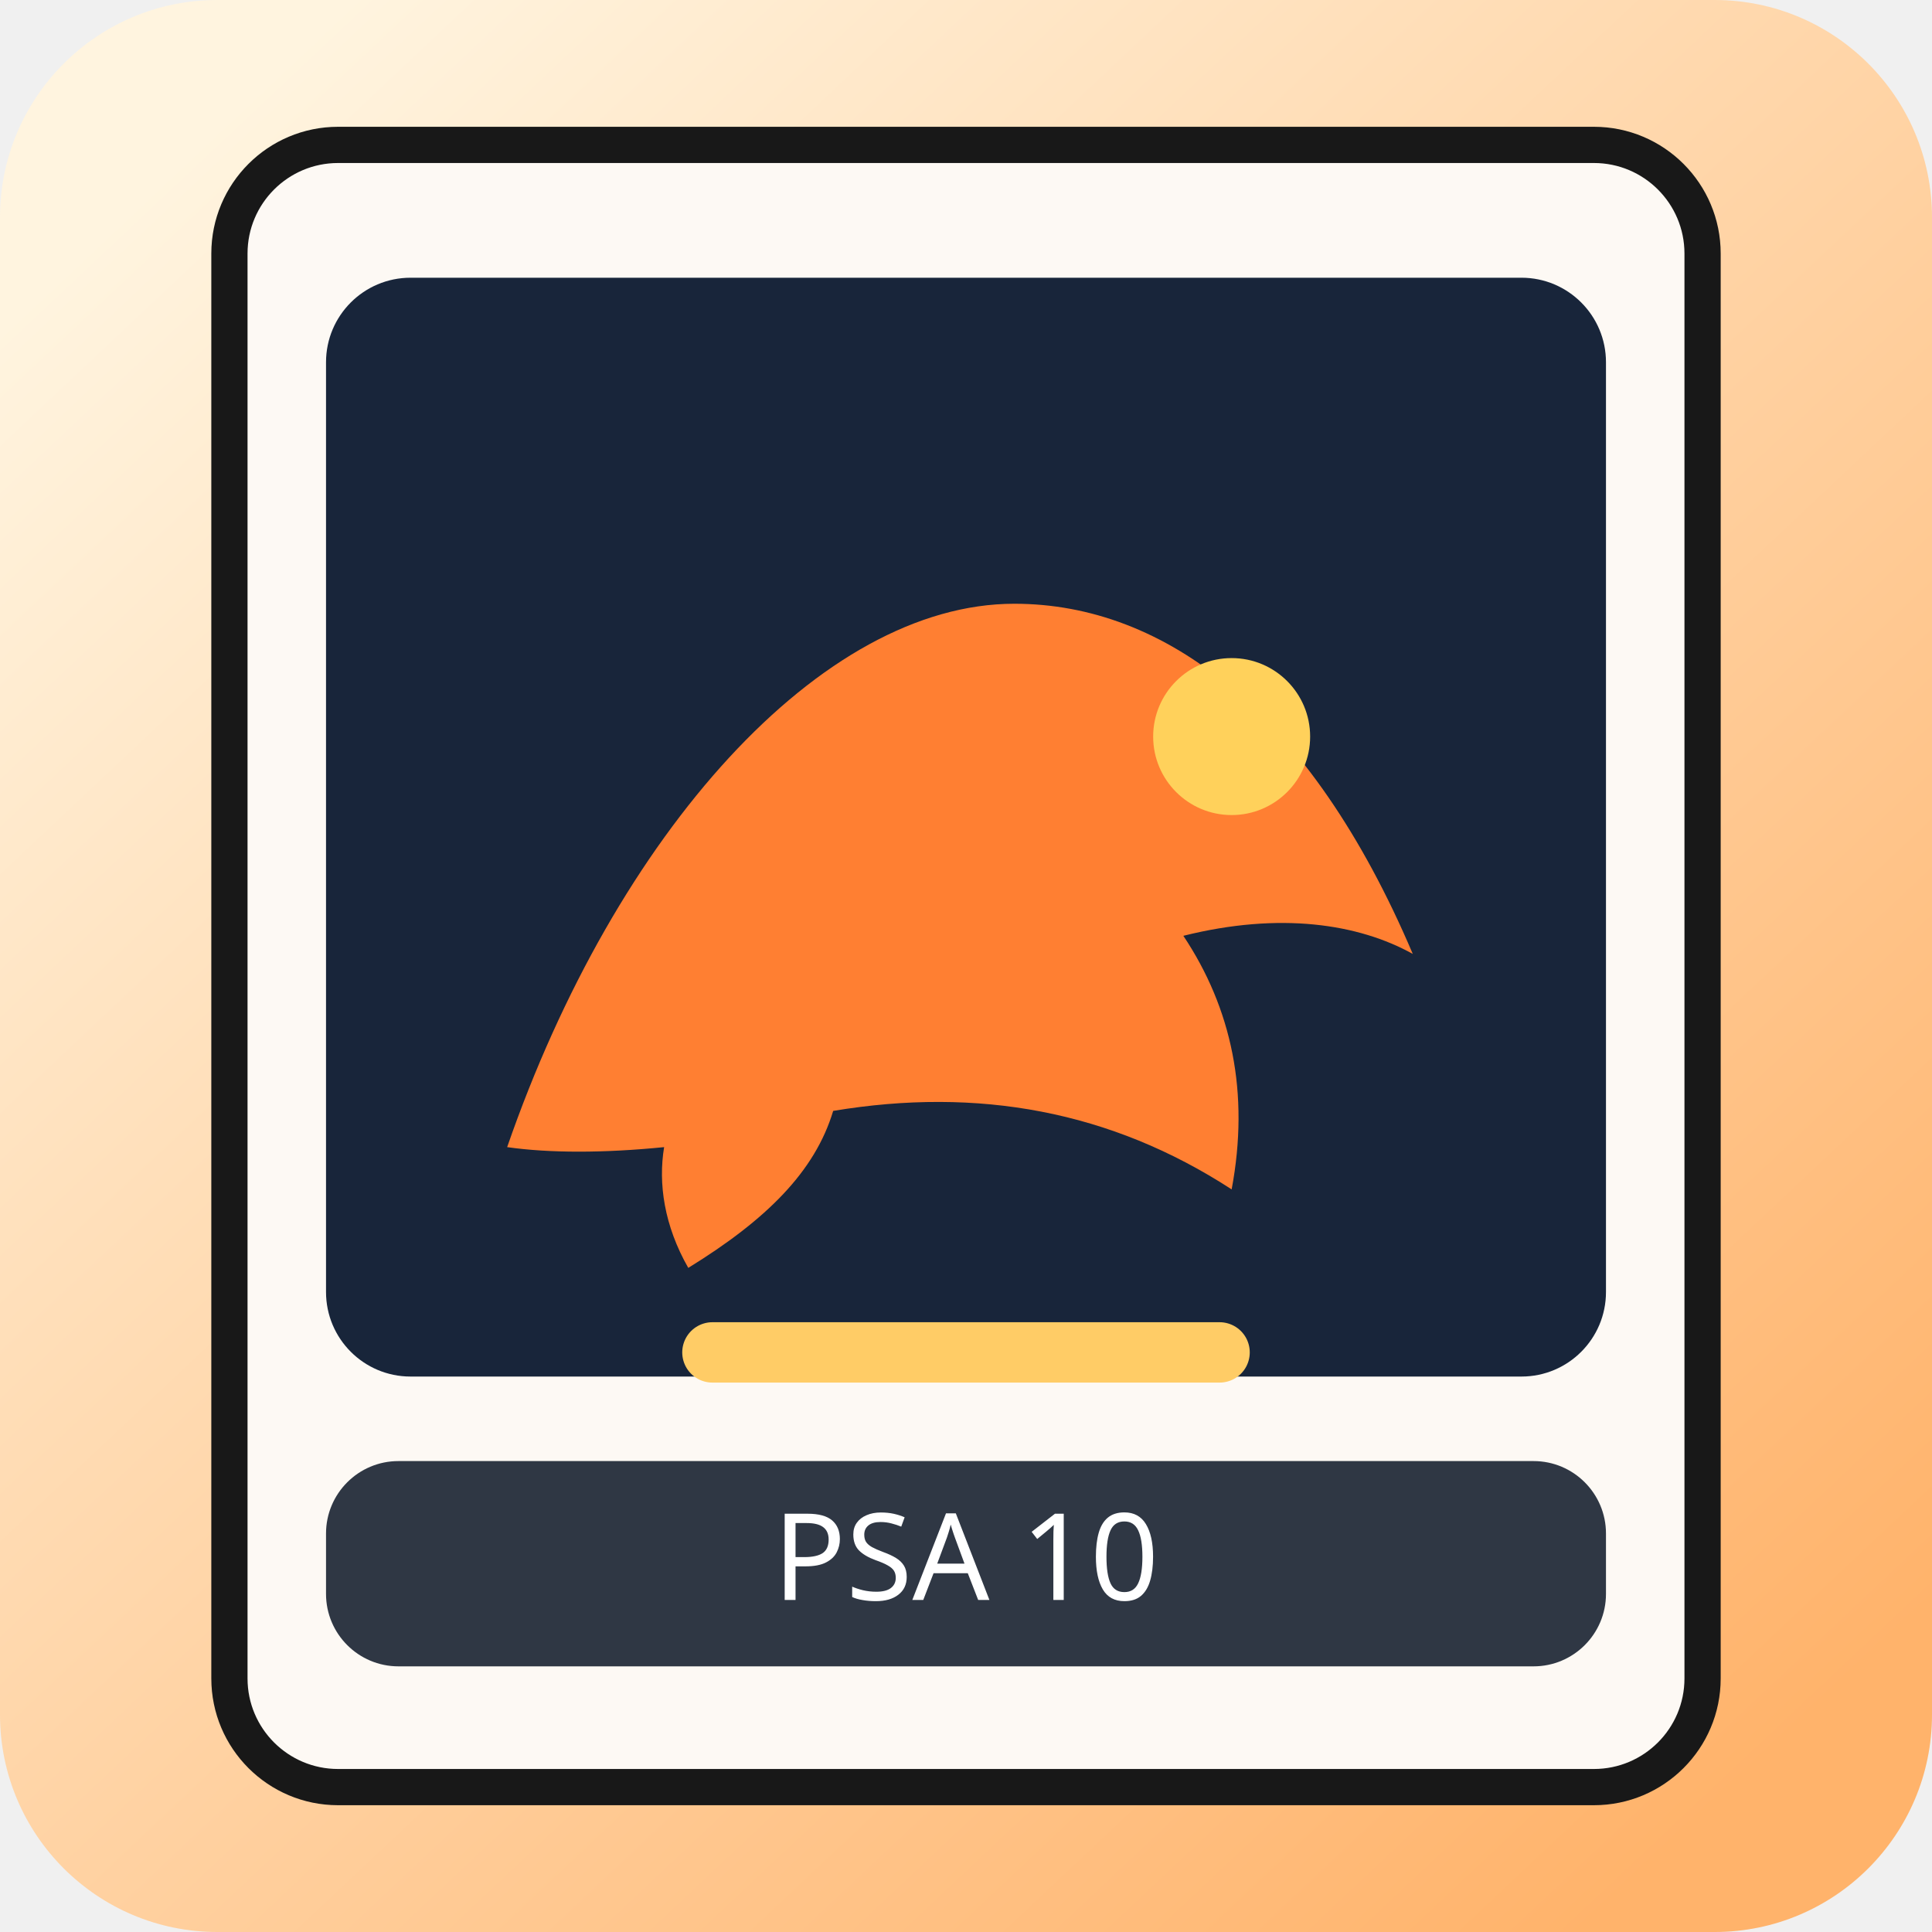
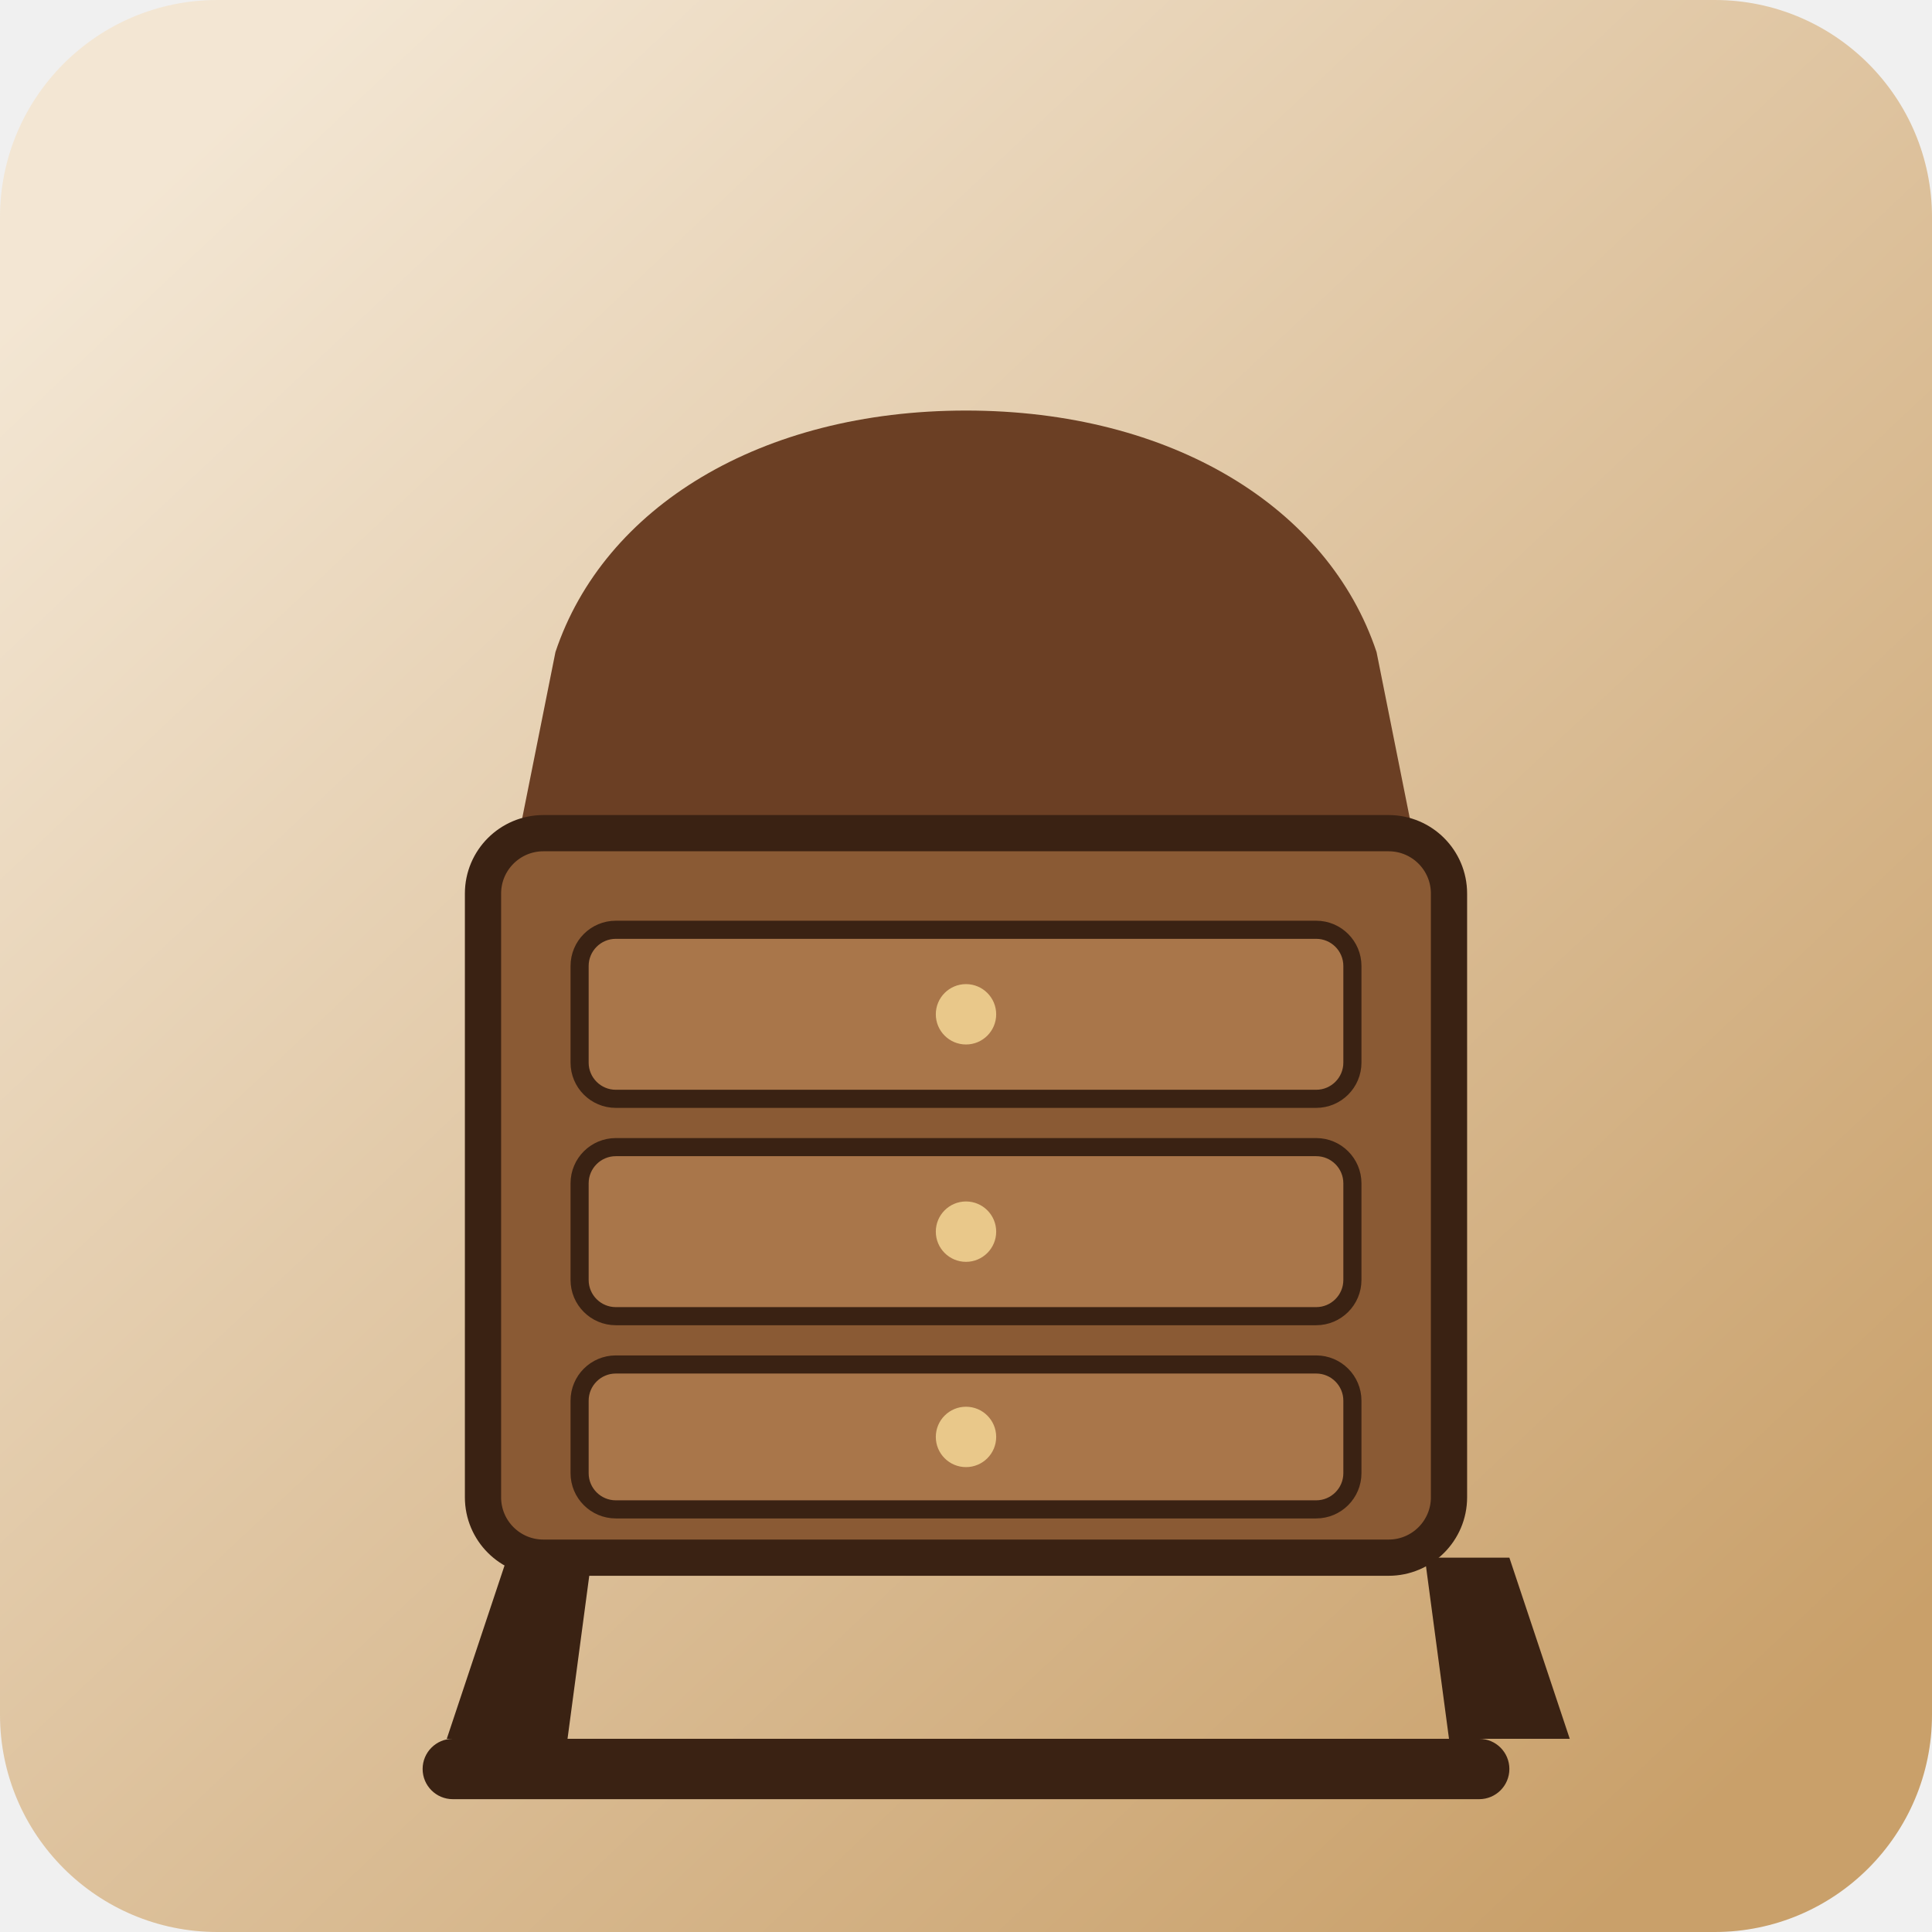
<svg xmlns="http://www.w3.org/2000/svg" viewBox="0 0 320 320" role="img" aria-labelledby="title desc">
  <defs>
    <linearGradient id="bg" x1="32" y1="24" x2="288" y2="296" gradientUnits="userSpaceOnUse">
-       <stop offset="0" stop-color="#fff4df" />
-       <stop offset="1" stop-color="#ffb36b" />
+       <stop offset="0" stop-color="#f3e6d3" />
+       <stop offset="1" stop-color="#c9a06a" />
    </linearGradient>
  </defs>
  <rect width="320" height="320" rx="36" fill="url(#bg)" />
-   <rect x="38" y="24" width="244" height="272" rx="18" fill="#fdf9f4" stroke="#181818" stroke-width="6" />
-   <rect x="54" y="46" width="212" height="182" rx="14" fill="#18253a" />
-   <path d="M84 190c18-52 52-90 84-90 25 0 49 18 66 58-9-5-22-7-38-3 8 12 11 26 8 42-20-13-42-17-66-13-3 10-11 18-24 26-4-7-5-14-4-20-10 1-19 1-26 0z" fill="#ff7f32" />
-   <circle cx="204" cy="122" r="13" fill="#ffd15b" />
-   <path d="M118 224h84" stroke="#ffcc66" stroke-width="10" stroke-linecap="round" />
-   <rect x="54" y="242" width="212" height="34" rx="12" fill="#2f3744" />
-   <text x="160" y="265" fill="#ffffff" font-size="20" font-family="Verdana, sans-serif" text-anchor="middle">PSA 10</text>
+   <path d="M92 108c8-24 34-40 68-40s60 16 68 40l6 30H86z" fill="#6b3f24" />
+   <rect x="80" y="138" width="160" height="120" rx="10" fill="#8a5a34" stroke="#3a2213" stroke-width="6" />
+   <rect x="96" y="154" width="128" height="28" rx="6" fill="#a9764a" stroke="#3a2213" stroke-width="3" />
+   <rect x="96" y="190" width="128" height="28" rx="6" fill="#a9764a" stroke="#3a2213" stroke-width="3" />
+   <rect x="96" y="226" width="128" height="24" rx="6" fill="#a9764a" stroke="#3a2213" stroke-width="3" />
+   <circle cx="160" cy="168" r="5" fill="#e9c88a" />
+   <circle cx="160" cy="204" r="5" fill="#e9c88a" />
+   <circle cx="160" cy="238" r="5" fill="#e9c88a" />
+   <path d="M84 258l-10 30h20l4-30zM236 258l4 30h20l-10-30z" fill="#3a2213" />
+   <rect x="70" y="288" width="180" height="10" rx="5" fill="#3a2213" />
</svg>
